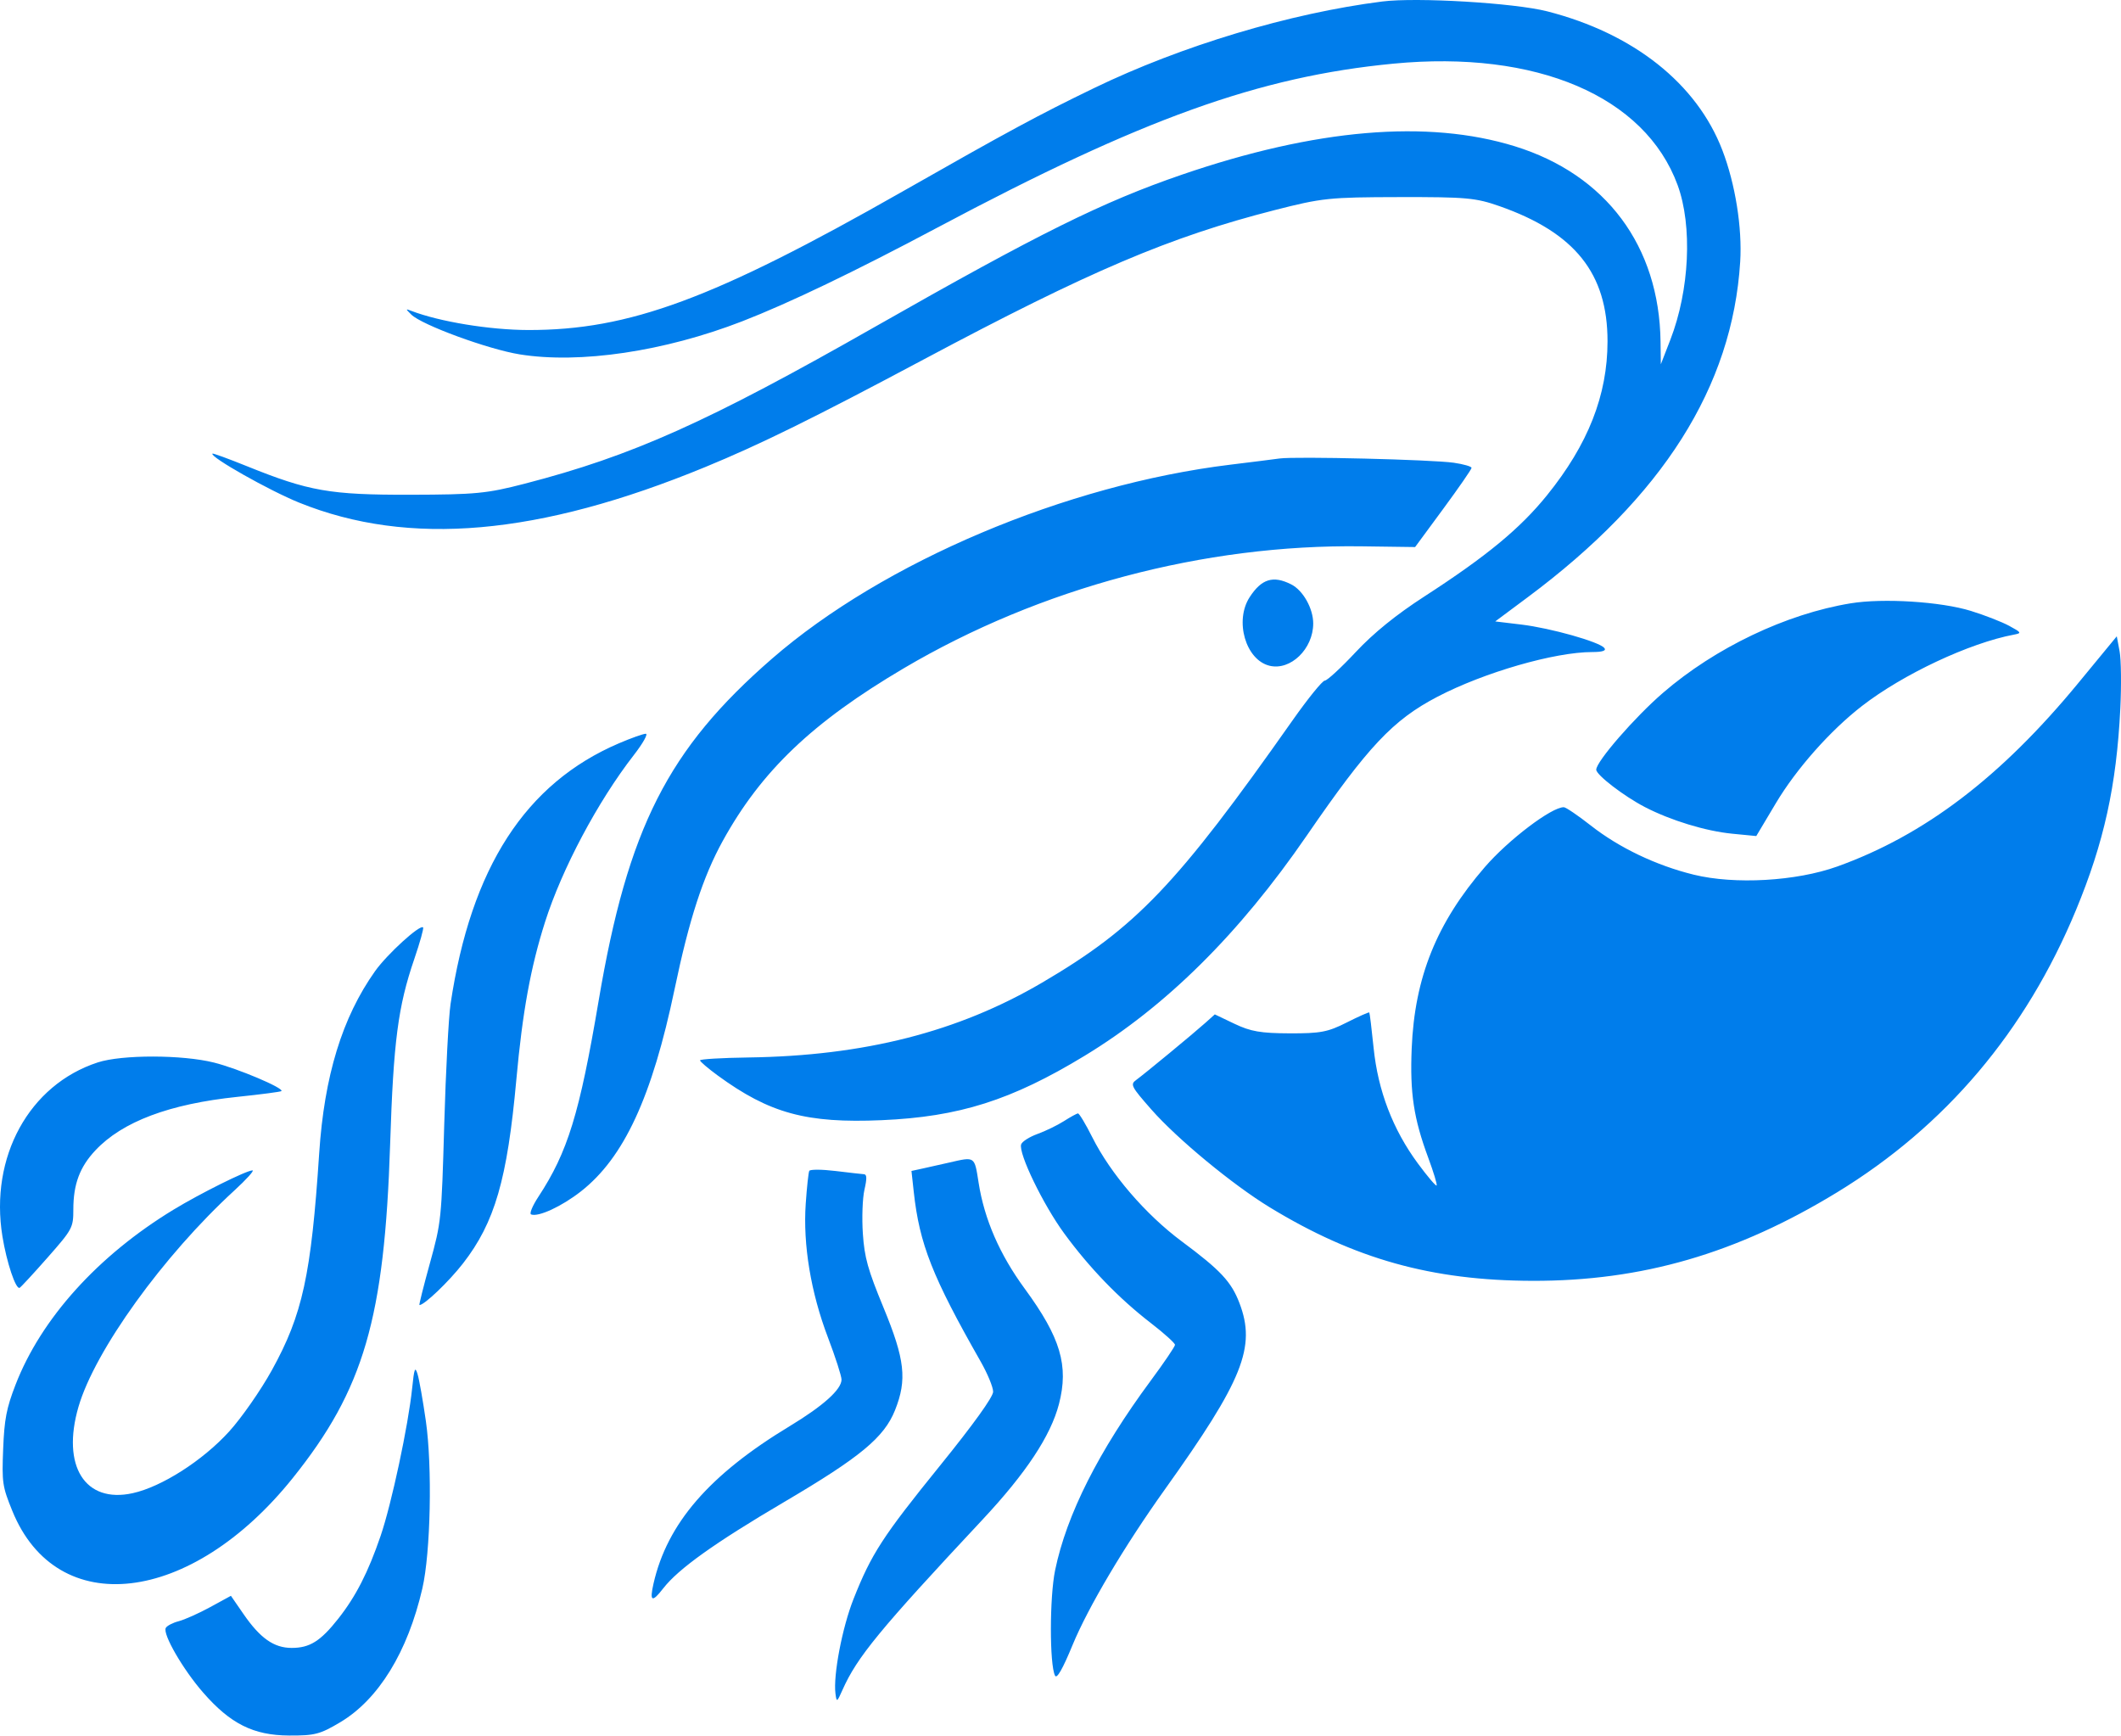
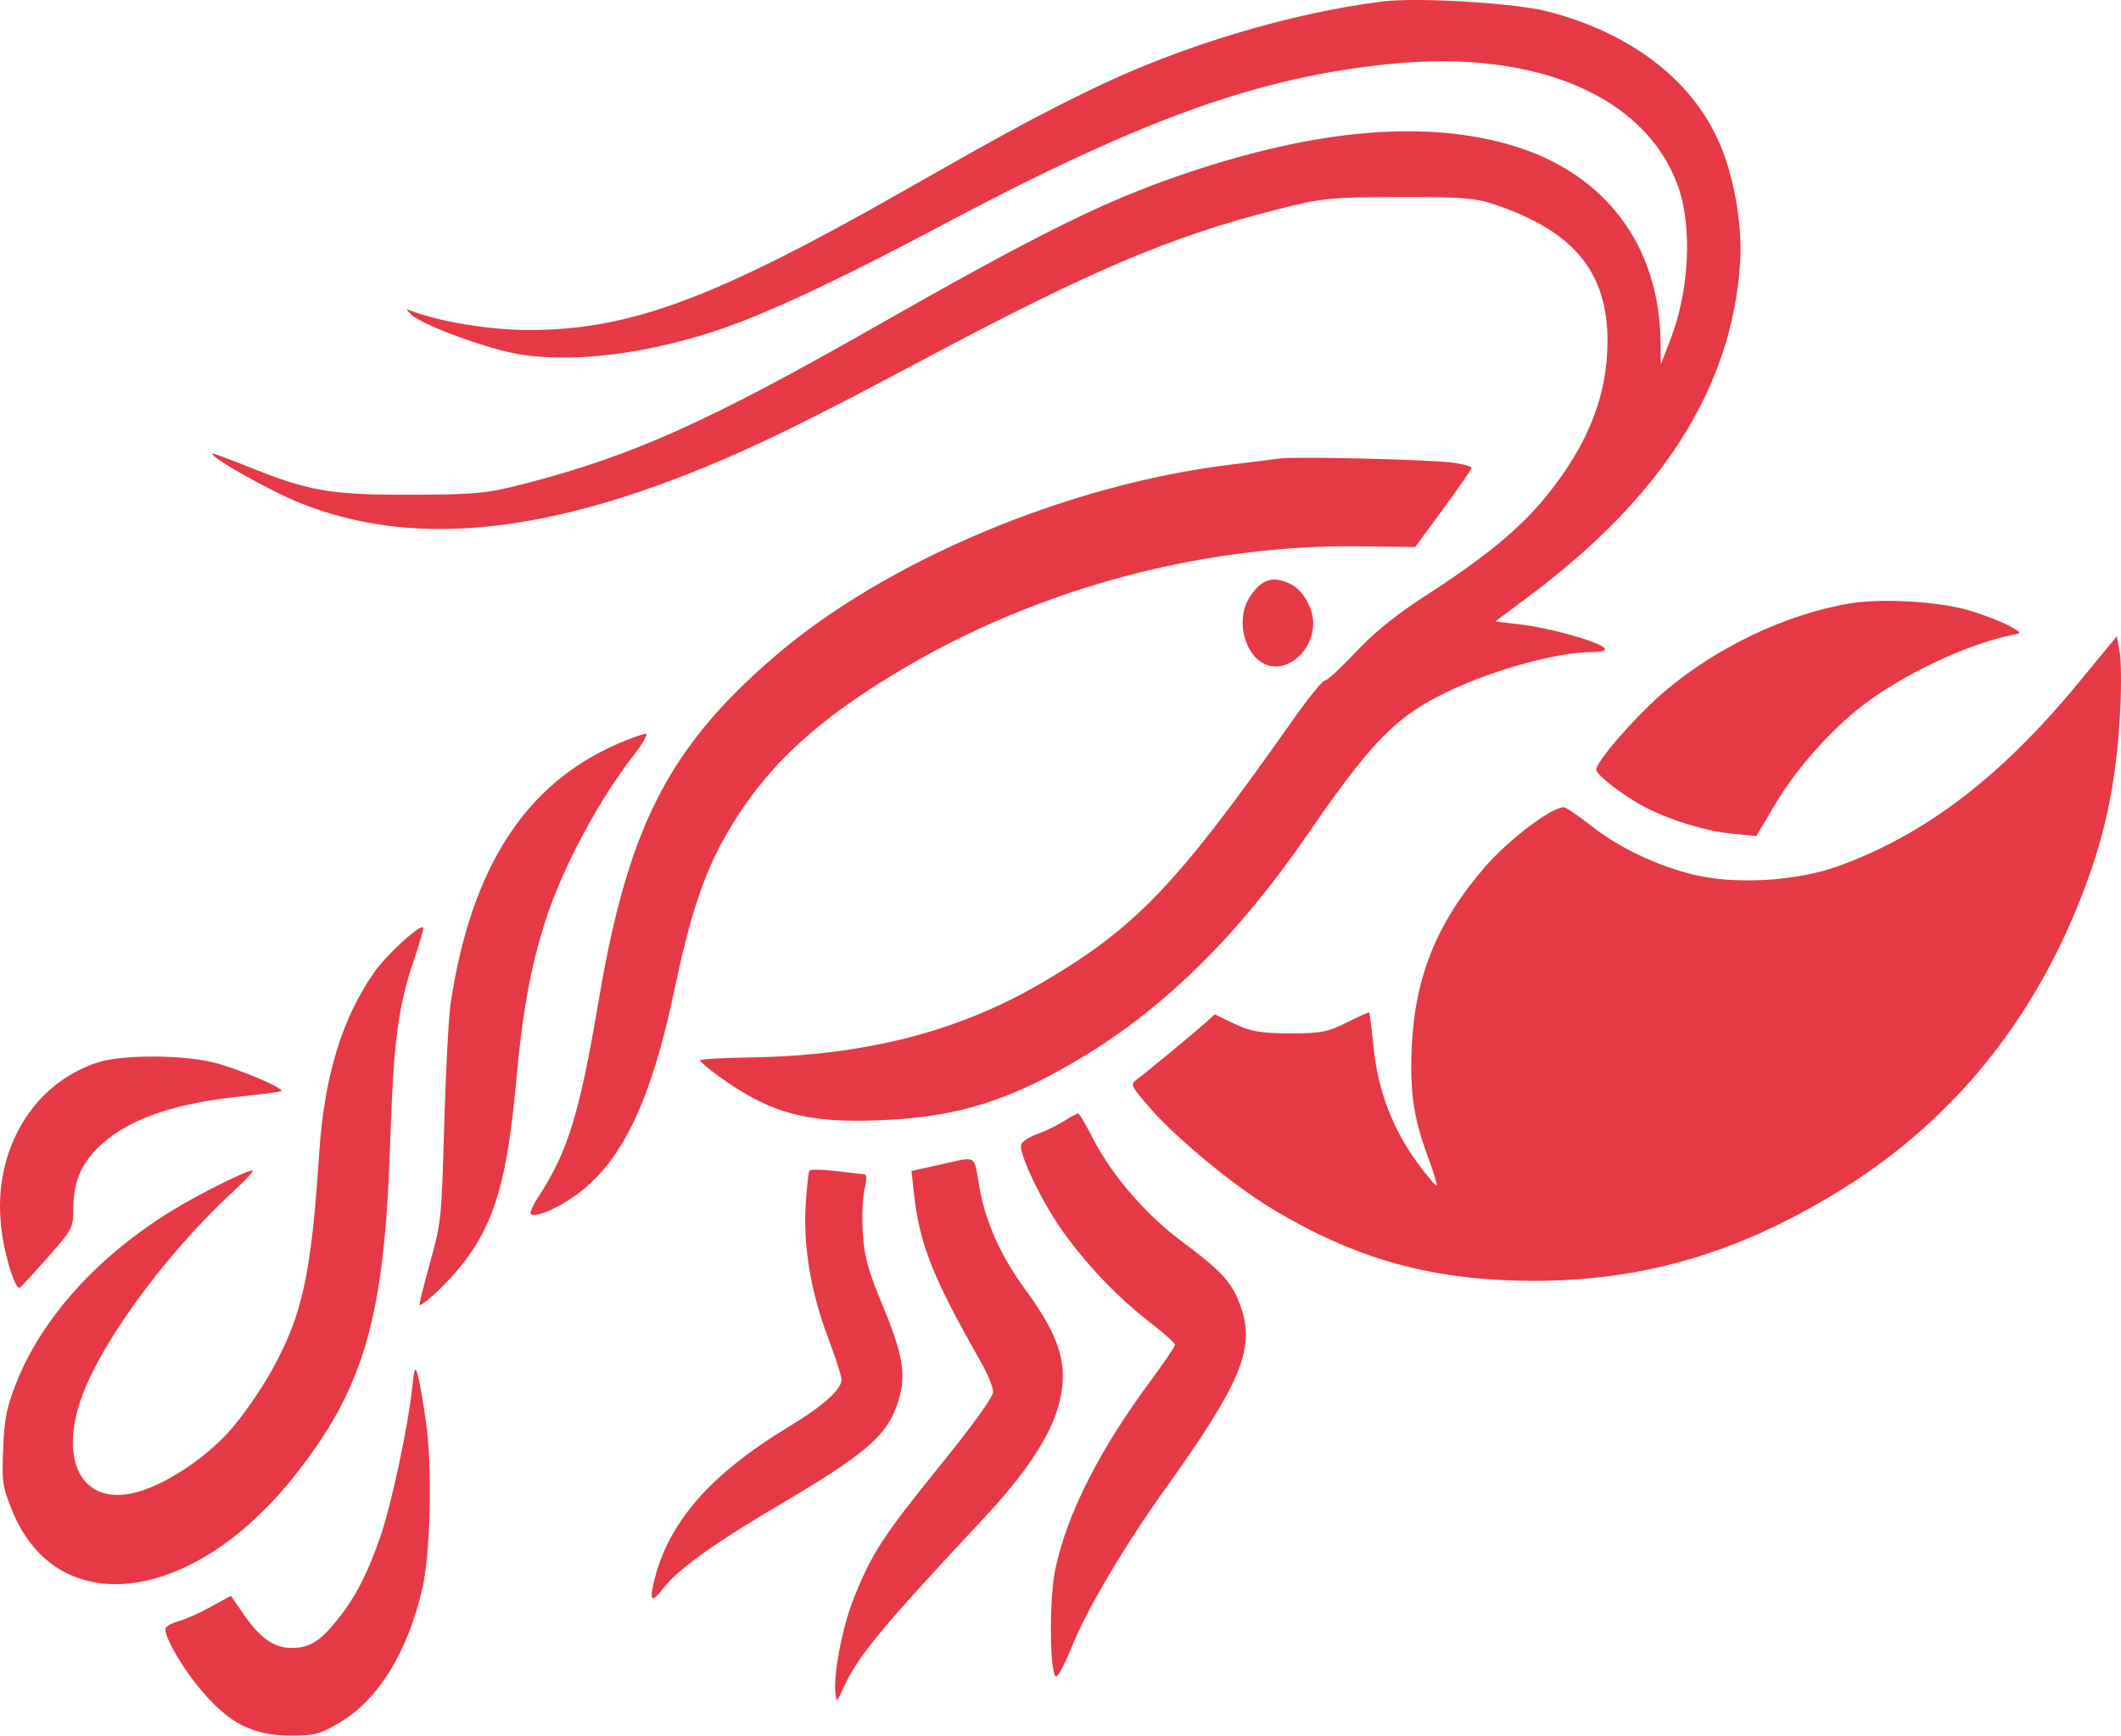
<svg xmlns="http://www.w3.org/2000/svg" width="550" height="450" viewBox="0 0 550 450" fill="none">
-   <path d="M106.869 359.994C107.41 354.75 107.631 354.176 108.283 356.313C108.709 357.705 109.675 363.17 110.432 368.459C112.133 380.352 111.666 402.564 109.521 411.863C105.718 428.344 98.165 440.64 88.195 446.573C82.973 449.681 81.606 450.034 74.939 449.997C65.719 449.947 59.746 446.958 52.676 438.859C47.462 432.886 42.16 423.727 42.981 422.114C43.266 421.555 44.773 420.766 46.329 420.361C47.886 419.955 51.571 418.307 54.518 416.698L59.878 413.771L63.148 418.509C67.477 424.781 71.027 427.276 75.632 427.281C80.322 427.286 83.12 425.531 87.719 419.698C92.284 413.908 95.457 407.703 98.698 398.234C101.527 389.967 105.877 369.611 106.869 359.994ZM246.175 301.427C252.885 299.885 252.679 299.742 253.765 306.663C255.253 316.154 259.224 325.272 265.737 334.156C275.025 346.826 277.183 354.104 274.6 364.051C272.463 372.278 266.081 381.93 254.802 393.994C228.023 422.633 222.247 429.657 218.458 438.192C217.032 441.401 216.941 441.448 216.645 439.117C216.038 434.35 218.396 422.01 221.33 414.594C225.952 402.913 228.899 398.368 243.719 380.064C252.388 369.358 257.532 362.204 257.532 360.857C257.532 359.676 256.08 356.161 254.307 353.047C241.782 331.065 238.431 322.574 236.953 309.075L236.354 303.61L239.299 302.97C240.919 302.618 244.012 301.923 246.175 301.427ZM279.53 288.697C279.855 288.672 281.526 291.451 283.243 294.874C288.003 304.366 297.056 314.897 306.459 321.884C316.499 329.343 319.287 332.326 321.402 337.861C325.76 349.261 322.344 357.795 302.051 386.202C291.581 400.86 282.178 416.712 278.124 426.54C275.555 432.772 274.054 435.395 273.585 434.477C272.142 431.648 272.153 414.152 273.604 407.13C276.582 392.719 284.893 376.247 298.41 357.968C301.854 353.312 304.68 349.143 304.691 348.7C304.703 348.26 301.86 345.699 298.377 343.01C290.14 336.65 282.539 328.782 275.973 319.823C270.503 312.358 264.059 299.045 264.794 296.727C265.025 295.998 266.926 294.782 269.018 294.026C271.11 293.27 274.198 291.771 275.88 290.697C277.562 289.622 279.204 288.723 279.53 288.697ZM209.853 303.591C210.063 303.179 213.113 303.191 216.629 303.617C220.144 304.044 223.48 304.423 224.043 304.459C224.802 304.508 224.832 305.546 224.157 308.493C223.658 310.677 223.474 315.795 223.749 319.869C224.168 326.066 225.042 329.198 229.096 339.017C234.665 352.506 235.252 357.728 232.086 365.652C229.266 372.708 223.083 377.827 203.364 389.432C185.352 400.033 175.898 406.784 171.978 411.849C169.067 415.609 168.399 415.282 169.46 410.617C173.009 395.006 183.909 382.398 204.752 369.797C213.474 364.524 218.217 360.265 218.217 357.706C218.217 356.793 216.628 351.865 214.685 346.758C210.259 335.118 208.202 322.727 208.935 312.105C209.229 307.835 209.642 304.005 209.853 303.591ZM97.258 251.811C100.405 247.378 108.974 239.578 109.714 240.473C109.916 240.717 108.889 244.395 107.434 248.645C103.208 260.977 102.03 269.994 101.168 296.625C99.702 341.881 94.351 360.241 75.927 383.225C49.536 416.148 14.762 420.218 3.188 391.74C0.621 385.423 0.475 384.445 0.82 375.704C1.124 367.999 1.674 365.139 4.013 359.085C10.647 341.911 25.384 325.573 44.99 313.653C51.93 309.432 63.927 303.467 65.475 303.466C66.014 303.466 63.892 305.817 60.758 308.692C42.338 325.582 24.593 350.203 20.356 364.748C15.889 380.086 22.02 389.876 34.394 387.165C41.913 385.517 52.558 378.718 59.401 371.19C62.632 367.636 67.628 360.47 70.503 355.263C78.457 340.86 80.686 330.642 82.769 299.039C84.092 278.96 88.742 263.804 97.258 251.811ZM167.451 190.252C168.121 190.239 166.727 192.731 164.352 195.786C155.015 207.801 145.734 225.251 141.334 239.071C137.594 250.817 135.487 262.392 133.896 279.908C131.545 305.818 128.301 316.995 120.057 327.594C116.392 332.306 110.026 338.39 108.761 338.39C108.606 338.39 109.828 333.509 111.477 327.542C114.425 316.87 114.485 316.29 115.195 291.567C115.592 277.747 116.33 263.677 116.836 260.301C122.128 224.948 136.252 203.095 160.516 192.719C163.66 191.375 166.781 190.265 167.451 190.252ZM25.352 275.469C31.604 273.43 47.255 273.449 55.475 275.505C61.626 277.044 73.63 282.114 72.981 282.9C72.826 283.085 67.705 283.758 61.6 284.395C43.918 286.239 31.743 290.822 24.744 298.265C20.684 302.584 19.017 307.043 19.017 313.585C19.017 318.32 18.795 318.734 12.348 326.055C8.679 330.219 5.414 333.756 5.091 333.912C4.09 334.394 1.724 327.322 0.628 320.576C-2.715 299.992 7.542 281.278 25.352 275.469ZM549.636 168.877C550.037 171.017 550.12 177.705 549.82 183.739C548.825 203.763 545.594 218.441 538.312 236.004C525.271 267.455 504.492 292 476.391 309.148C450.364 325.029 425.762 332.176 397.369 332.101C371.24 332.033 351.274 326.449 329.297 313.066C319.678 307.207 305.306 295.342 298.596 287.718C293.326 281.731 293.039 281.177 294.614 280.03C296.874 278.382 309.418 268.028 312.538 265.234L315.014 263.017L320.129 265.459C324.299 267.451 326.937 267.906 334.417 267.932C342.432 267.959 344.303 267.604 349.228 265.115C352.324 263.551 354.953 262.383 355.072 262.52C355.187 262.658 355.694 266.81 356.197 271.743C357.329 282.814 361.186 292.873 367.671 301.663C370.16 305.037 372.349 307.611 372.536 307.386C372.721 307.158 371.744 303.922 370.362 300.194C366.584 289.993 365.589 283.429 366.068 271.858C366.833 253.417 372.522 239.299 385.01 224.848C391.139 217.754 402.386 209.23 405.521 209.301C406.057 209.314 409.199 211.445 412.504 214.039C419.865 219.815 429.468 224.402 439.208 226.791C449.826 229.398 465.755 228.495 476.391 224.683C499.016 216.572 518.808 201.523 538.859 177.183L548.906 164.985L549.636 168.877ZM331.796 118.881C335.993 118.3 371.352 119.163 377.009 119.986C379.532 120.353 381.593 120.95 381.589 121.312C381.584 121.676 378.29 126.444 374.269 131.906L366.955 141.842L353.088 141.653C312.231 141.094 269.692 152.422 234.38 173.264C210.68 187.252 197.418 199.898 187.413 218.05C182.308 227.312 178.711 238.374 174.951 256.372C169.084 284.453 161.807 300.169 150.615 308.931C145.642 312.824 139.562 315.627 137.711 314.88C137.232 314.686 138.083 312.634 139.603 310.32C147.232 298.693 150.273 288.8 155.241 259.447C162.812 214.715 173.187 194.253 200.199 170.778C229.07 145.687 276.393 125.671 319.127 120.474C324.413 119.831 330.114 119.115 331.796 118.881ZM358.443 0.387C367.387 -0.746 392.69 0.762 401.194 2.936C423.596 8.661 440.009 21.671 446.633 38.956C449.988 47.71 451.804 59.087 451.252 67.89C449.221 100.307 431.183 128.777 396.147 154.861L387.73 161.127L394.492 161.94C402.097 162.853 414.697 166.406 416.021 168.009C416.601 168.711 415.553 169.065 412.9 169.065C403.12 169.065 384.869 174.333 372.755 180.652C361.207 186.676 354.766 193.519 338.837 216.687C321.346 242.128 302.369 260.934 281.25 273.756C262.276 285.278 248.717 289.579 228.638 290.447C209.118 291.291 199.571 288.688 186.108 278.855C183.586 277.011 181.523 275.247 181.524 274.934C181.526 274.62 187.172 274.284 194.07 274.188C224.093 273.766 248.427 267.57 270.201 254.8C294.614 240.483 305.107 229.498 335.168 186.79C339.162 181.115 342.928 176.472 343.534 176.472C344.142 176.47 347.744 173.151 351.54 169.095C356.185 164.131 362.015 159.406 369.364 154.652C385.493 144.215 394.165 137.061 401.139 128.437C411.815 115.237 416.843 102.455 416.85 88.501C416.858 70.906 408.401 60.322 388.847 53.457C382.671 51.29 380.234 51.069 362.812 51.104C344.641 51.14 342.875 51.325 330.485 54.49C303.309 61.435 282.505 70.288 239.486 93.218C210.973 108.417 197.153 115.224 182.858 121.108C139.695 138.872 106.054 141.82 77.586 130.33C69.865 127.214 54.386 118.468 55.084 117.616C55.204 117.471 59.227 118.938 64.024 120.875C80.115 127.374 85.554 128.325 106.385 128.28C123.36 128.241 126.221 127.965 136.091 125.409C164.001 118.18 183.449 109.467 226.954 84.701C269.411 60.532 285.968 52.325 306.459 45.295C341.142 33.396 370.189 30.921 392.83 37.934C416.448 45.252 430.281 63.805 430.598 88.593L430.673 94.455L433.136 88.106C438.124 75.243 438.908 58.559 435.021 47.976C426.565 24.948 398.43 12.937 361.308 16.506C326.525 19.85 296.183 30.758 243.117 58.992C221.584 70.448 204.605 78.598 192.443 83.316C172.297 91.13 150.362 94.39 134.78 91.886C126.561 90.565 109.345 84.245 106.644 81.557C105.137 80.058 105.138 80.02 106.664 80.607C113.988 83.418 126.995 85.549 136.975 85.57C163.135 85.624 185.079 77.507 233.943 49.705C261.56 33.992 269.35 29.786 283.63 22.873C306.36 11.871 334.453 3.428 358.443 0.387ZM479.886 156.435C488.345 155.046 503.296 155.991 511.086 158.404C514.665 159.513 519.136 161.256 521.019 162.279C524.208 164.009 524.293 164.165 522.259 164.546C510.715 166.714 493.468 174.811 482.814 183.067C474.594 189.436 465.822 199.34 460.507 208.251L455.422 216.776L449.191 216.169C442.333 215.501 433.252 212.734 426.557 209.269C421.127 206.459 413.923 200.927 413.922 199.567C413.922 197.456 423.91 185.962 431.235 179.641C444.798 167.938 463.162 159.179 479.886 156.435ZM324.053 154.832C327.137 150.083 330.153 149.156 334.824 151.519C337.897 153.074 340.532 157.755 340.532 161.656C340.532 168.25 334.658 173.938 329.212 172.619C323.014 171.117 320.07 160.966 324.053 154.832Z" fill="#007DEB" />
+   <path d="M106.869 359.994C107.41 354.75 107.631 354.176 108.283 356.313C108.709 357.705 109.675 363.17 110.432 368.459C112.133 380.352 111.666 402.564 109.521 411.863C105.718 428.344 98.165 440.64 88.195 446.573C82.973 449.681 81.606 450.034 74.939 449.997C65.719 449.947 59.746 446.958 52.676 438.859C47.462 432.886 42.16 423.727 42.981 422.114C43.266 421.555 44.773 420.766 46.329 420.361C47.886 419.955 51.571 418.307 54.518 416.698L59.878 413.771L63.148 418.509C67.477 424.781 71.027 427.276 75.632 427.281C80.322 427.286 83.12 425.531 87.719 419.698C92.284 413.908 95.457 407.703 98.698 398.234C101.527 389.967 105.877 369.611 106.869 359.994ZM246.175 301.427C252.885 299.885 252.679 299.742 253.765 306.663C255.253 316.154 259.224 325.272 265.737 334.156C275.025 346.826 277.183 354.104 274.6 364.051C272.463 372.278 266.081 381.93 254.802 393.994C228.023 422.633 222.247 429.657 218.458 438.192C217.032 441.401 216.941 441.448 216.645 439.117C216.038 434.35 218.396 422.01 221.33 414.594C225.952 402.913 228.899 398.368 243.719 380.064C252.388 369.358 257.532 362.204 257.532 360.857C257.532 359.676 256.08 356.161 254.307 353.047C241.782 331.065 238.431 322.574 236.953 309.075L236.354 303.61L239.299 302.97C240.919 302.618 244.012 301.923 246.175 301.427ZM279.53 288.697C279.855 288.672 281.526 291.451 283.243 294.874C288.003 304.366 297.056 314.897 306.459 321.884C316.499 329.343 319.287 332.326 321.402 337.861C325.76 349.261 322.344 357.795 302.051 386.202C291.581 400.86 282.178 416.712 278.124 426.54C275.555 432.772 274.054 435.395 273.585 434.477C272.142 431.648 272.153 414.152 273.604 407.13C276.582 392.719 284.893 376.247 298.41 357.968C301.854 353.312 304.68 349.143 304.691 348.7C304.703 348.26 301.86 345.699 298.377 343.01C290.14 336.65 282.539 328.782 275.973 319.823C270.503 312.358 264.059 299.045 264.794 296.727C265.025 295.998 266.926 294.782 269.018 294.026C271.11 293.27 274.198 291.771 275.88 290.697C277.562 289.622 279.204 288.723 279.53 288.697ZM209.853 303.591C210.063 303.179 213.113 303.191 216.629 303.617C220.144 304.044 223.48 304.423 224.043 304.459C224.802 304.508 224.832 305.546 224.157 308.493C223.658 310.677 223.474 315.795 223.749 319.869C224.168 326.066 225.042 329.198 229.096 339.017C234.665 352.506 235.252 357.728 232.086 365.652C229.266 372.708 223.083 377.827 203.364 389.432C185.352 400.033 175.898 406.784 171.978 411.849C169.067 415.609 168.399 415.282 169.46 410.617C173.009 395.006 183.909 382.398 204.752 369.797C213.474 364.524 218.217 360.265 218.217 357.706C218.217 356.793 216.628 351.865 214.685 346.758C210.259 335.118 208.202 322.727 208.935 312.105C209.229 307.835 209.642 304.005 209.853 303.591ZM97.258 251.811C100.405 247.378 108.974 239.578 109.714 240.473C109.916 240.717 108.889 244.395 107.434 248.645C103.208 260.977 102.03 269.994 101.168 296.625C99.702 341.881 94.351 360.241 75.927 383.225C49.536 416.148 14.762 420.218 3.188 391.74C0.621 385.423 0.475 384.445 0.82 375.704C1.124 367.999 1.674 365.139 4.013 359.085C10.647 341.911 25.384 325.573 44.99 313.653C51.93 309.432 63.927 303.467 65.475 303.466C66.014 303.466 63.892 305.817 60.758 308.692C42.338 325.582 24.593 350.203 20.356 364.748C15.889 380.086 22.02 389.876 34.394 387.165C41.913 385.517 52.558 378.718 59.401 371.19C62.632 367.636 67.628 360.47 70.503 355.263C78.457 340.86 80.686 330.642 82.769 299.039C84.092 278.96 88.742 263.804 97.258 251.811ZM167.451 190.252C168.121 190.239 166.727 192.731 164.352 195.786C155.015 207.801 145.734 225.251 141.334 239.071C137.594 250.817 135.487 262.392 133.896 279.908C131.545 305.818 128.301 316.995 120.057 327.594C116.392 332.306 110.026 338.39 108.761 338.39C108.606 338.39 109.828 333.509 111.477 327.542C114.425 316.87 114.485 316.29 115.195 291.567C115.592 277.747 116.33 263.677 116.836 260.301C122.128 224.948 136.252 203.095 160.516 192.719C163.66 191.375 166.781 190.265 167.451 190.252ZM25.352 275.469C31.604 273.43 47.255 273.449 55.475 275.505C61.626 277.044 73.63 282.114 72.981 282.9C72.826 283.085 67.705 283.758 61.6 284.395C43.918 286.239 31.743 290.822 24.744 298.265C20.684 302.584 19.017 307.043 19.017 313.585C19.017 318.32 18.795 318.734 12.348 326.055C8.679 330.219 5.414 333.756 5.091 333.912C4.09 334.394 1.724 327.322 0.628 320.576C-2.715 299.992 7.542 281.278 25.352 275.469ZM549.636 168.877C550.037 171.017 550.12 177.705 549.82 183.739C548.825 203.763 545.594 218.441 538.312 236.004C525.271 267.455 504.492 292 476.391 309.148C450.364 325.029 425.762 332.176 397.369 332.101C371.24 332.033 351.274 326.449 329.297 313.066C319.678 307.207 305.306 295.342 298.596 287.718C293.326 281.731 293.039 281.177 294.614 280.03C296.874 278.382 309.418 268.028 312.538 265.234L315.014 263.017L320.129 265.459C324.299 267.451 326.937 267.906 334.417 267.932C342.432 267.959 344.303 267.604 349.228 265.115C352.324 263.551 354.953 262.383 355.072 262.52C355.187 262.658 355.694 266.81 356.197 271.743C357.329 282.814 361.186 292.873 367.671 301.663C370.16 305.037 372.349 307.611 372.536 307.386C372.721 307.158 371.744 303.922 370.362 300.194C366.584 289.993 365.589 283.429 366.068 271.858C366.833 253.417 372.522 239.299 385.01 224.848C391.139 217.754 402.386 209.23 405.521 209.301C406.057 209.314 409.199 211.445 412.504 214.039C419.865 219.815 429.468 224.402 439.208 226.791C449.826 229.398 465.755 228.495 476.391 224.683C499.016 216.572 518.808 201.523 538.859 177.183L548.906 164.985L549.636 168.877ZM331.796 118.881C335.993 118.3 371.352 119.163 377.009 119.986C379.532 120.353 381.593 120.95 381.589 121.312C381.584 121.676 378.29 126.444 374.269 131.906L366.955 141.842L353.088 141.653C312.231 141.094 269.692 152.422 234.38 173.264C210.68 187.252 197.418 199.898 187.413 218.05C182.308 227.312 178.711 238.374 174.951 256.372C169.084 284.453 161.807 300.169 150.615 308.931C145.642 312.824 139.562 315.627 137.711 314.88C137.232 314.686 138.083 312.634 139.603 310.32C147.232 298.693 150.273 288.8 155.241 259.447C162.812 214.715 173.187 194.253 200.199 170.778C229.07 145.687 276.393 125.671 319.127 120.474C324.413 119.831 330.114 119.115 331.796 118.881ZM358.443 0.387C367.387 -0.746 392.69 0.762 401.194 2.936C423.596 8.661 440.009 21.671 446.633 38.956C449.988 47.71 451.804 59.087 451.252 67.89C449.221 100.307 431.183 128.777 396.147 154.861L387.73 161.127L394.492 161.94C402.097 162.853 414.697 166.406 416.021 168.009C416.601 168.711 415.553 169.065 412.9 169.065C403.12 169.065 384.869 174.333 372.755 180.652C361.207 186.676 354.766 193.519 338.837 216.687C321.346 242.128 302.369 260.934 281.25 273.756C262.276 285.278 248.717 289.579 228.638 290.447C209.118 291.291 199.571 288.688 186.108 278.855C183.586 277.011 181.523 275.247 181.524 274.934C181.526 274.62 187.172 274.284 194.07 274.188C224.093 273.766 248.427 267.57 270.201 254.8C294.614 240.483 305.107 229.498 335.168 186.79C339.162 181.115 342.928 176.472 343.534 176.472C344.142 176.47 347.744 173.151 351.54 169.095C356.185 164.131 362.015 159.406 369.364 154.652C385.493 144.215 394.165 137.061 401.139 128.437C411.815 115.237 416.843 102.455 416.85 88.501C416.858 70.906 408.401 60.322 388.847 53.457C382.671 51.29 380.234 51.069 362.812 51.104C344.641 51.14 342.875 51.325 330.485 54.49C303.309 61.435 282.505 70.288 239.486 93.218C210.973 108.417 197.153 115.224 182.858 121.108C139.695 138.872 106.054 141.82 77.586 130.33C69.865 127.214 54.386 118.468 55.084 117.616C55.204 117.471 59.227 118.938 64.024 120.875C80.115 127.374 85.554 128.325 106.385 128.28C123.36 128.241 126.221 127.965 136.091 125.409C164.001 118.18 183.449 109.467 226.954 84.701C269.411 60.532 285.968 52.325 306.459 45.295C341.142 33.396 370.189 30.921 392.83 37.934C416.448 45.252 430.281 63.805 430.598 88.593L430.673 94.455L433.136 88.106C438.124 75.243 438.908 58.559 435.021 47.976C426.565 24.948 398.43 12.937 361.308 16.506C326.525 19.85 296.183 30.758 243.117 58.992C221.584 70.448 204.605 78.598 192.443 83.316C172.297 91.13 150.362 94.39 134.78 91.886C126.561 90.565 109.345 84.245 106.644 81.557C105.137 80.058 105.138 80.02 106.664 80.607C113.988 83.418 126.995 85.549 136.975 85.57C163.135 85.624 185.079 77.507 233.943 49.705C261.56 33.992 269.35 29.786 283.63 22.873C306.36 11.871 334.453 3.428 358.443 0.387ZM479.886 156.435C488.345 155.046 503.296 155.991 511.086 158.404C514.665 159.513 519.136 161.256 521.019 162.279C524.208 164.009 524.293 164.165 522.259 164.546C510.715 166.714 493.468 174.811 482.814 183.067C474.594 189.436 465.822 199.34 460.507 208.251L455.422 216.776L449.191 216.169C442.333 215.501 433.252 212.734 426.557 209.269C421.127 206.459 413.923 200.927 413.922 199.567C413.922 197.456 423.91 185.962 431.235 179.641C444.798 167.938 463.162 159.179 479.886 156.435ZM324.053 154.832C327.137 150.083 330.153 149.156 334.824 151.519C337.897 153.074 340.532 157.755 340.532 161.656C340.532 168.25 334.658 173.938 329.212 172.619C323.014 171.117 320.07 160.966 324.053 154.832Z" fill="#E63946" />
</svg>
